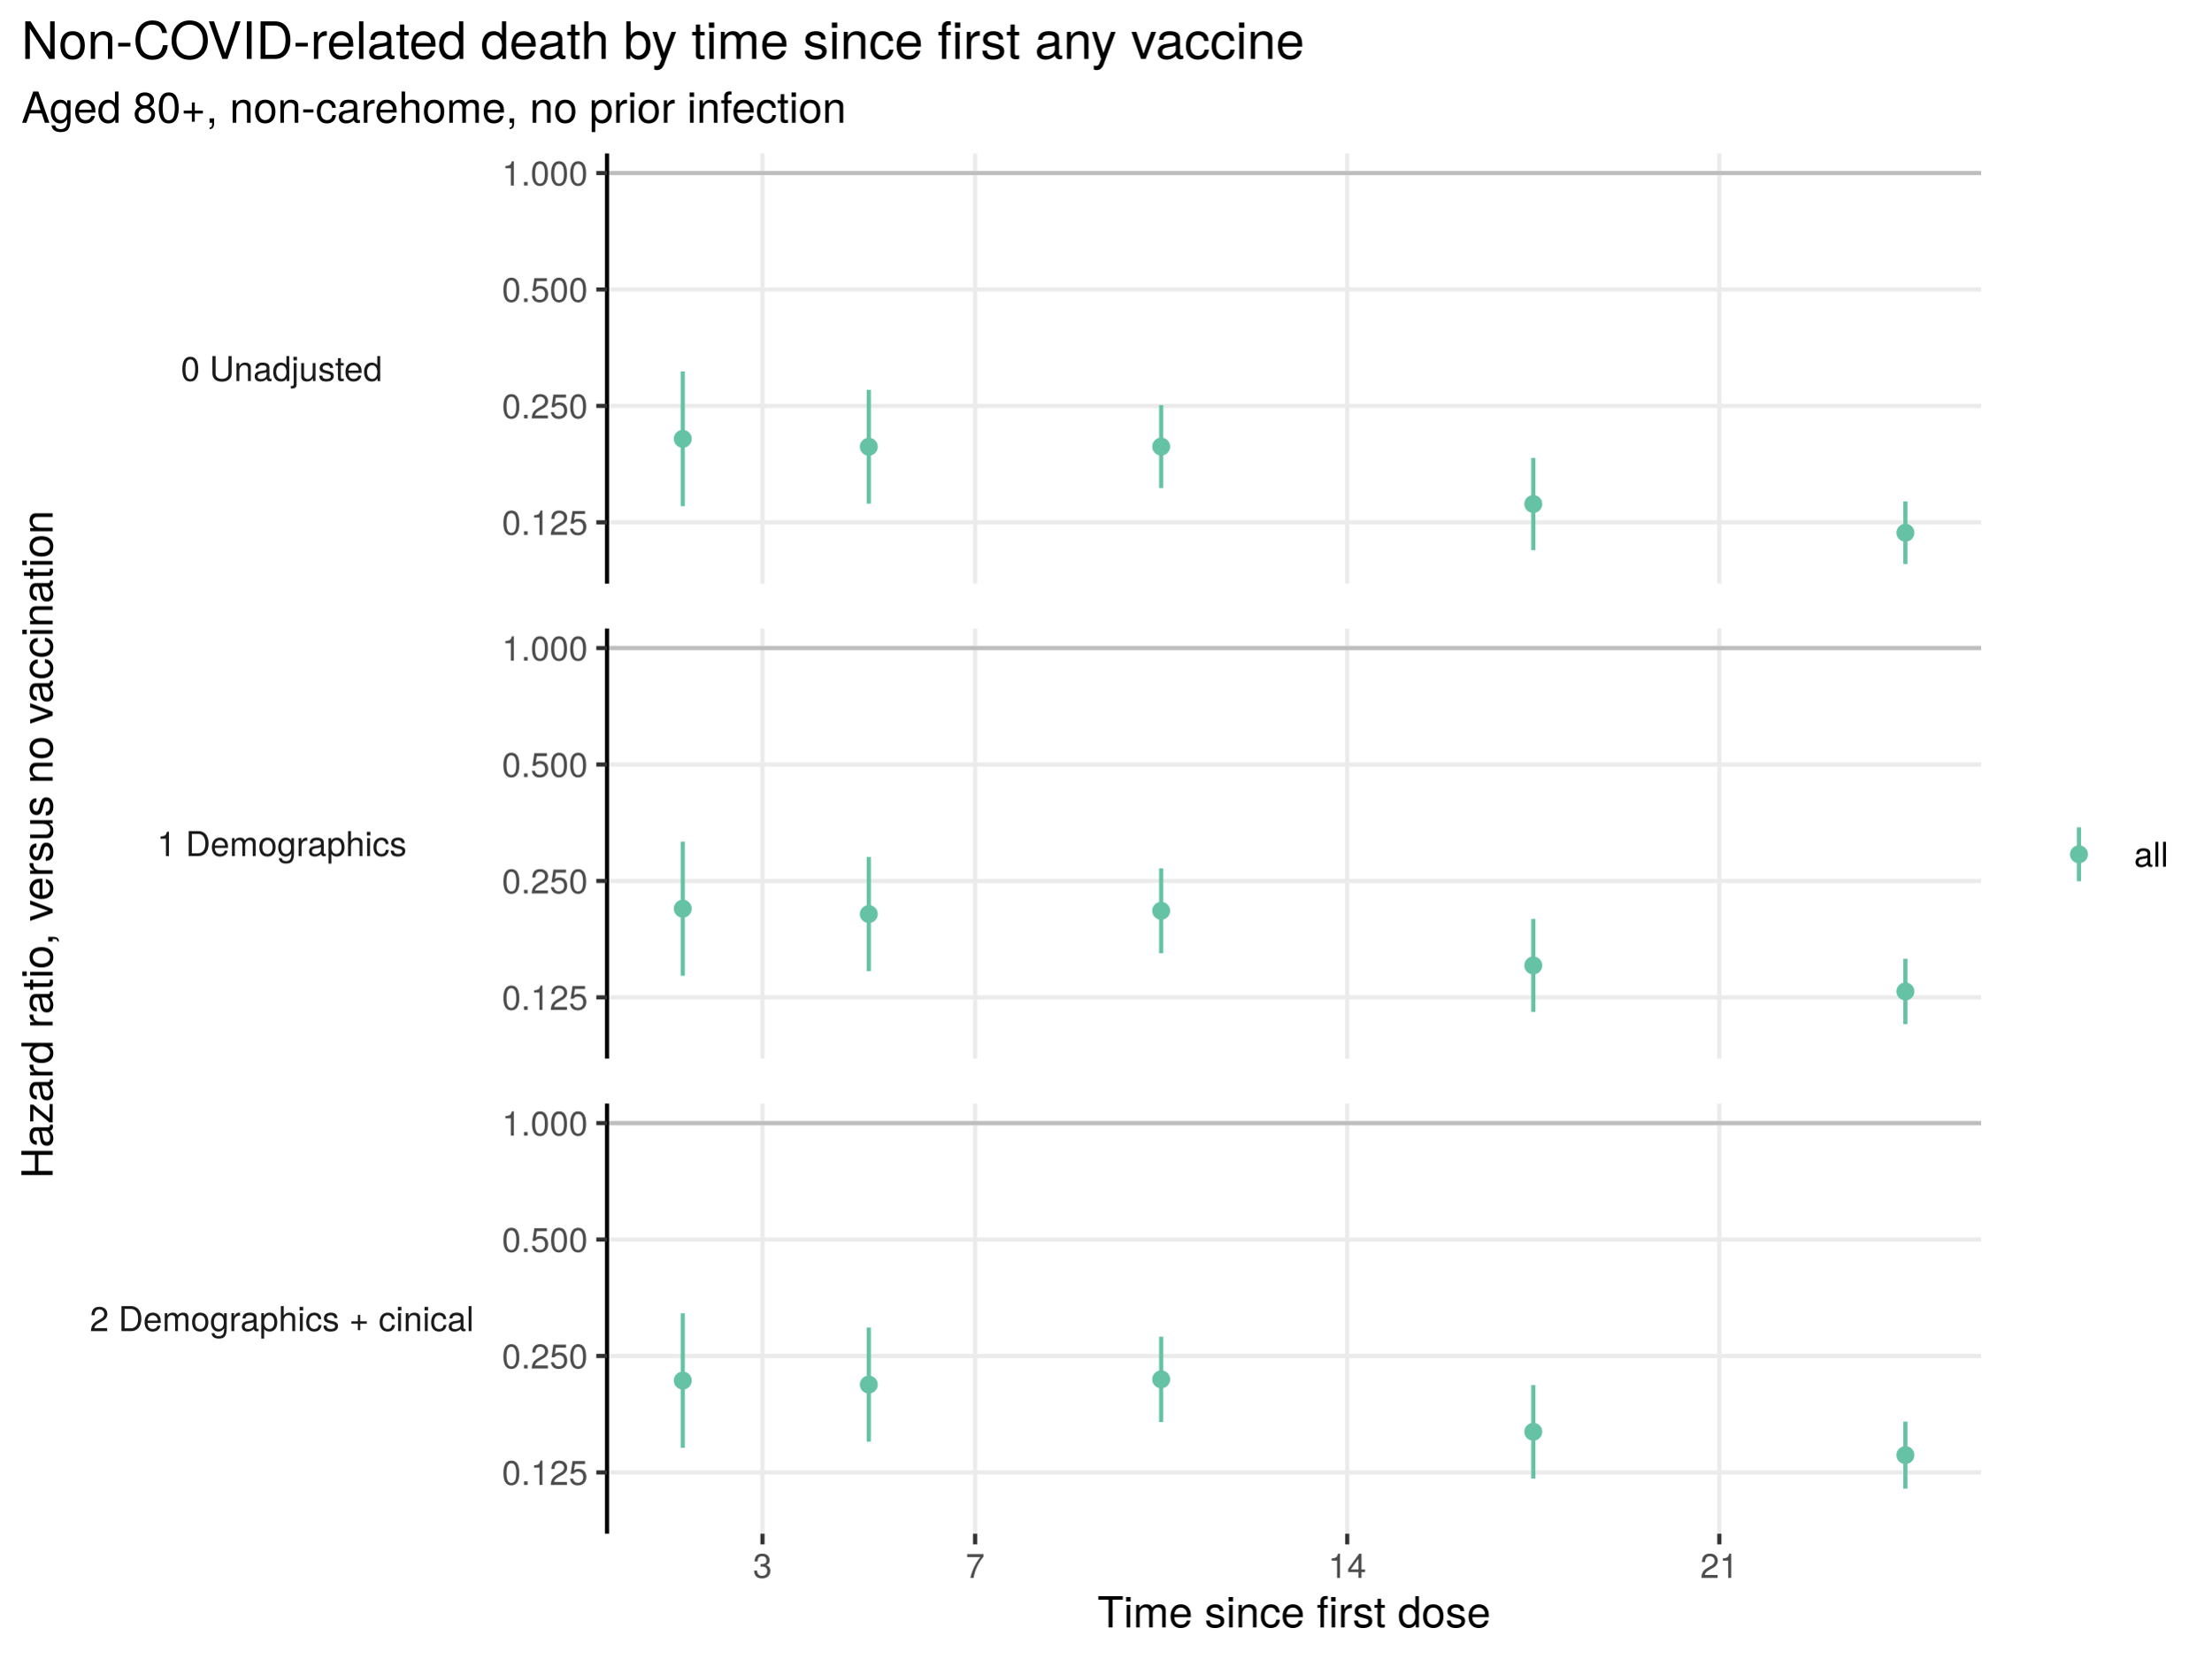
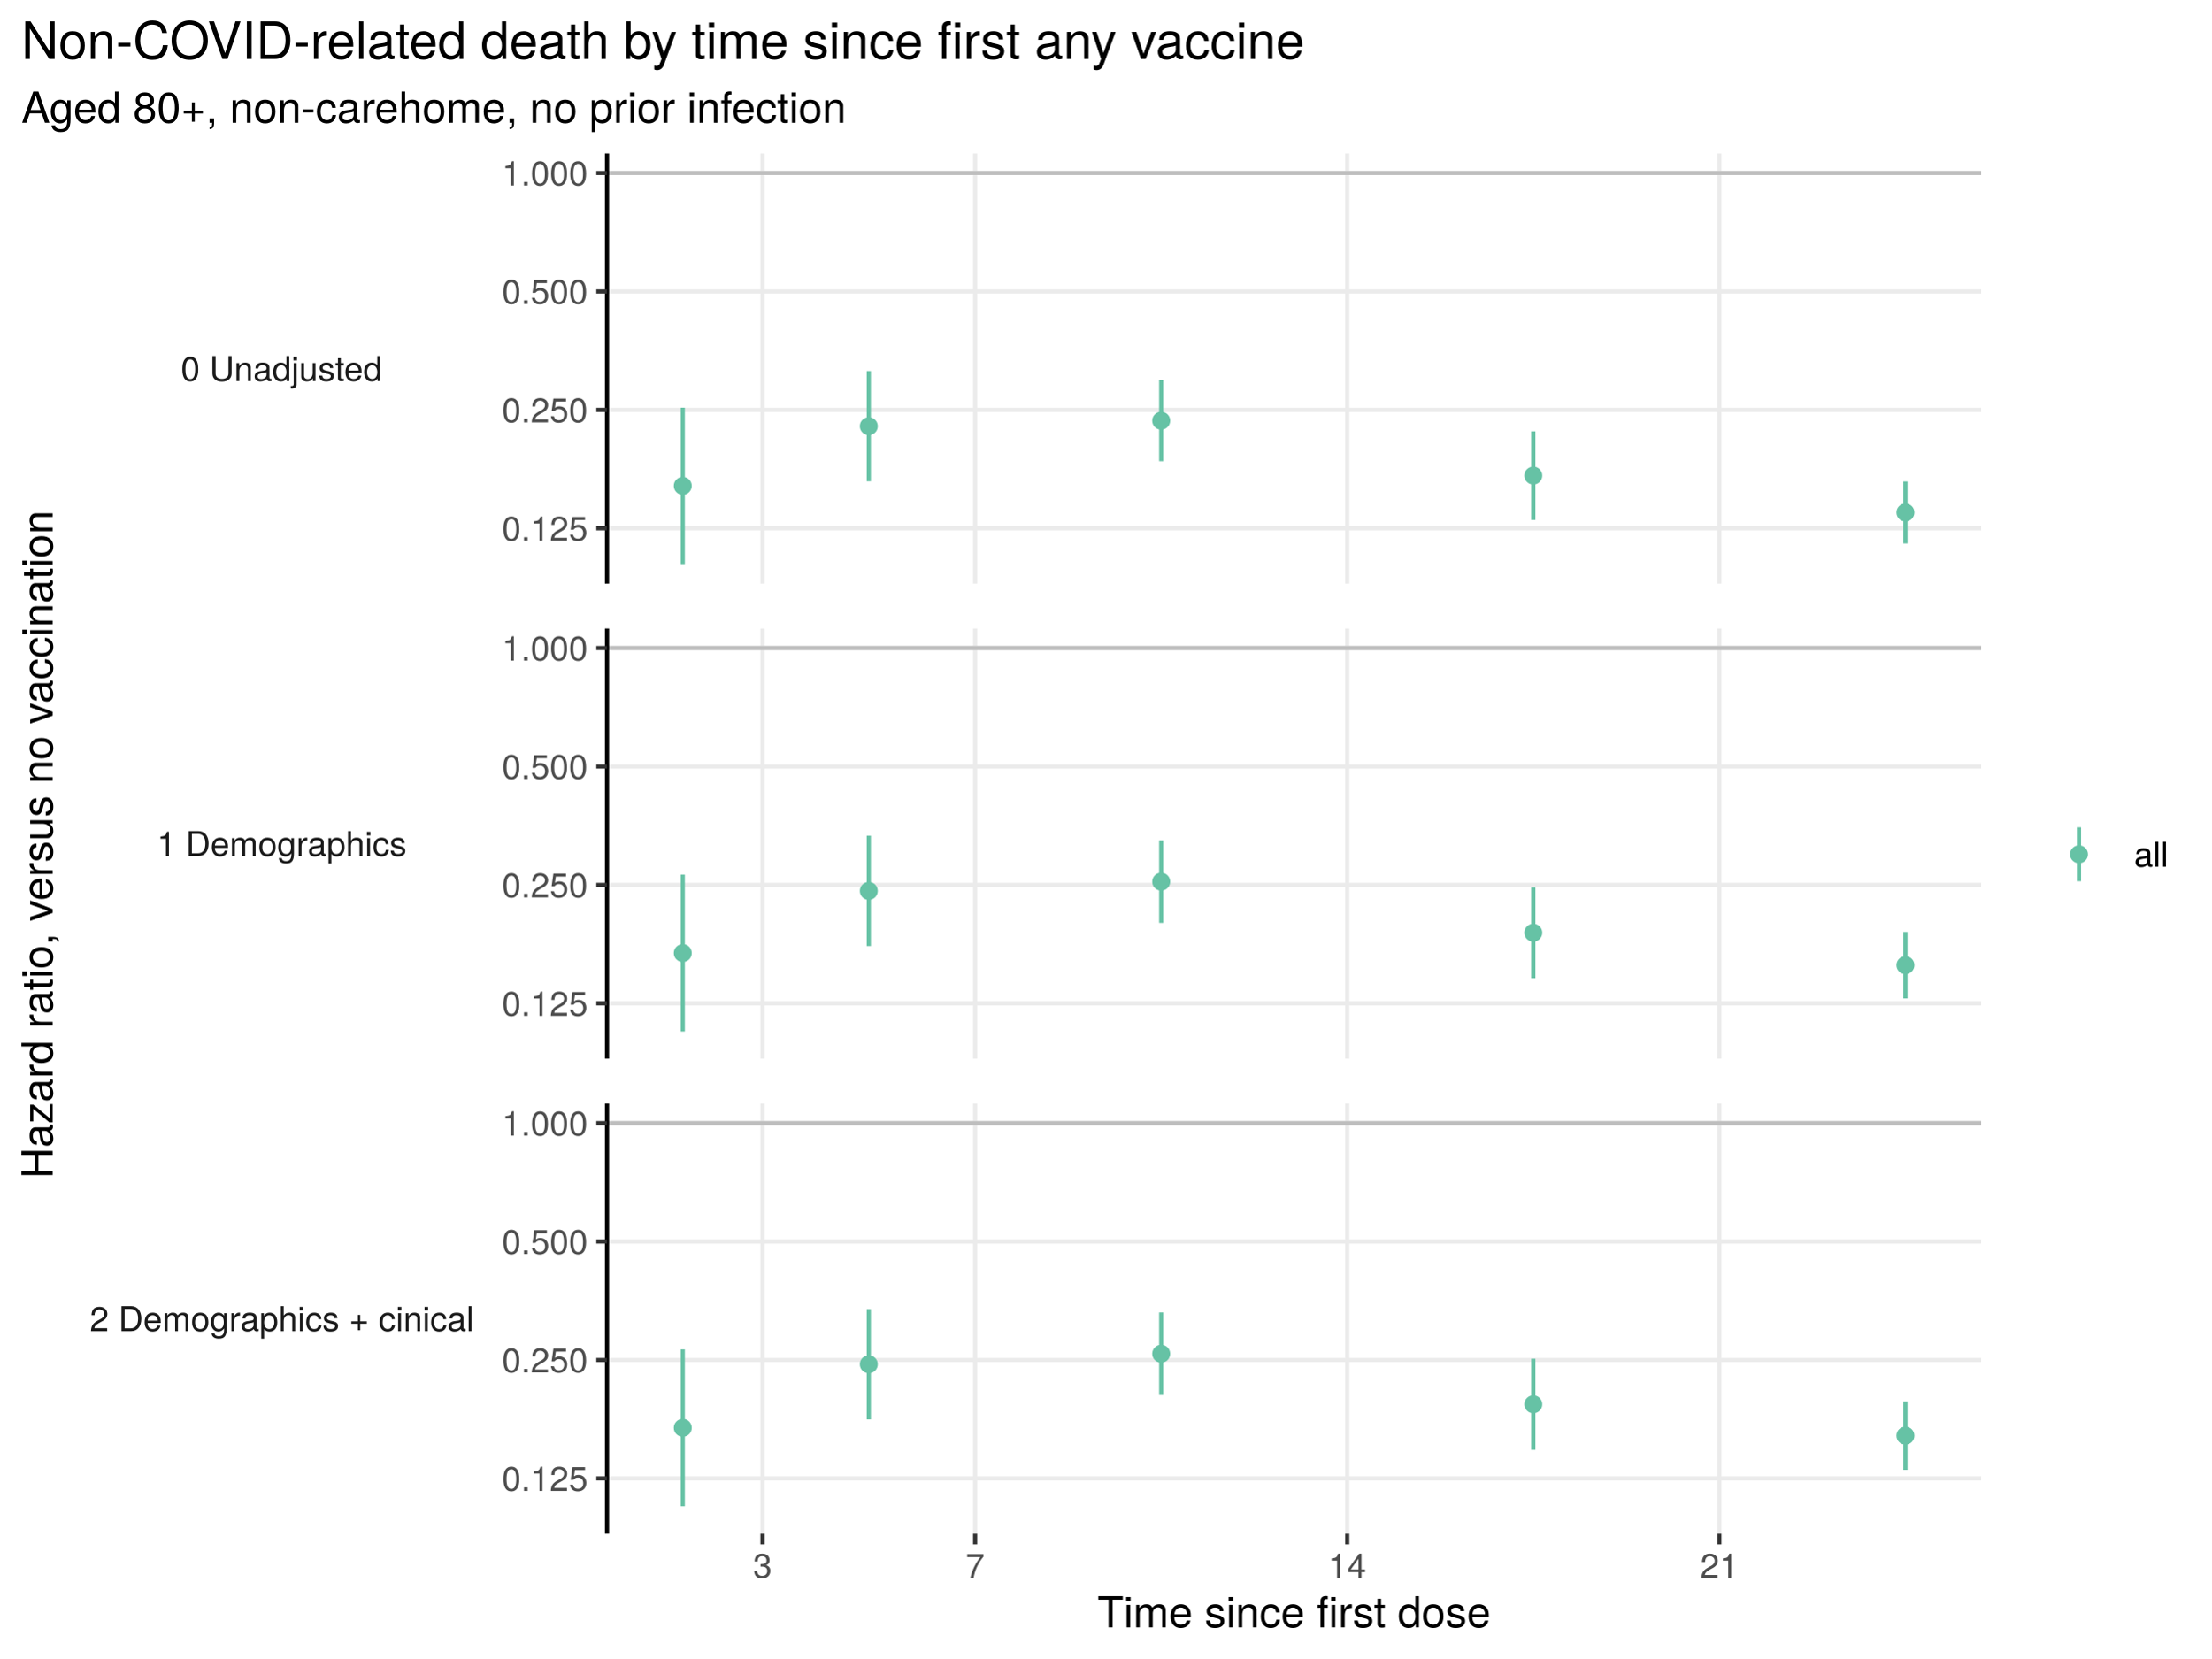
<svg xmlns="http://www.w3.org/2000/svg" viewBox="0 0 566.93 425.20">
  <defs>
    <style type="text/css">
    line, polyline, polygon, path, rect, circle {
      fill: none;
      stroke: #000000;
      stroke-linecap: round;
      stroke-linejoin: round;
      stroke-miterlimit: 10.00;
    }
  </style>
  </defs>
  <rect width="100%" height="100%" style="stroke: none; fill: #FFFFFF;" />
  <rect x="0.00" y="0.00" width="566.93" height="425.20" style="stroke-width: 1.07; stroke: #FFFFFF; fill: #FFFFFF;" />
  <defs>
    <clipPath id="cpMTU1LjYzfDUwNy45N3wxNDkuNjZ8MzkuMzY=">
      <rect x="155.63" y="39.36" width="352.34" height="110.30" />
    </clipPath>
  </defs>
  <rect x="155.63" y="39.36" width="352.34" height="110.30" style="stroke-width: 1.07; stroke: none; fill: #FFFFFF;" clip-path="url(#cpMTU1LjYzfDUwNy45N3wxNDkuNjZ8MzkuMzY=)" />
-   <polyline points="155.63,133.94 507.97,133.94 " style="stroke-width: 1.07; stroke: #EBEBEB; stroke-linecap: butt;" clip-path="url(#cpMTU1LjYzfDUwNy45N3wxNDkuNjZ8MzkuMzY=)" />
-   <polyline points="155.63,104.08 507.97,104.08 " style="stroke-width: 1.07; stroke: #EBEBEB; stroke-linecap: butt;" clip-path="url(#cpMTU1LjYzfDUwNy45N3wxNDkuNjZ8MzkuMzY=)" />
-   <polyline points="155.63,74.23 507.97,74.23 " style="stroke-width: 1.07; stroke: #EBEBEB; stroke-linecap: butt;" clip-path="url(#cpMTU1LjYzfDUwNy45N3wxNDkuNjZ8MzkuMzY=)" />
+   <polyline points="155.63,135.47 507.97,135.47 " style="stroke-width: 1.07; stroke: #EBEBEB; stroke-linecap: butt;" clip-path="url(#cpMTU1LjYzfDUwNy45N3wxNDkuNjZ8MzkuMzY=)" />
+   <polyline points="155.63,105.11 507.97,105.11 " style="stroke-width: 1.07; stroke: #EBEBEB; stroke-linecap: butt;" clip-path="url(#cpMTU1LjYzfDUwNy45N3wxNDkuNjZ8MzkuMzY=)" />
+   <polyline points="155.63,74.74 507.97,74.74 " style="stroke-width: 1.07; stroke: #EBEBEB; stroke-linecap: butt;" clip-path="url(#cpMTU1LjYzfDUwNy45N3wxNDkuNjZ8MzkuMzY=)" />
  <polyline points="155.63,44.37 507.97,44.37 " style="stroke-width: 1.07; stroke: #EBEBEB; stroke-linecap: butt;" clip-path="url(#cpMTU1LjYzfDUwNy45N3wxNDkuNjZ8MzkuMzY=)" />
  <polyline points="195.50,149.66 195.50,39.36 " style="stroke-width: 1.07; stroke: #EBEBEB; stroke-linecap: butt;" clip-path="url(#cpMTU1LjYzfDUwNy45N3wxNDkuNjZ8MzkuMzY=)" />
  <polyline points="250.02,149.66 250.02,39.36 " style="stroke-width: 1.07; stroke: #EBEBEB; stroke-linecap: butt;" clip-path="url(#cpMTU1LjYzfDUwNy45N3wxNDkuNjZ8MzkuMzY=)" />
  <polyline points="345.43,149.66 345.43,39.36 " style="stroke-width: 1.07; stroke: #EBEBEB; stroke-linecap: butt;" clip-path="url(#cpMTU1LjYzfDUwNy45N3wxNDkuNjZ8MzkuMzY=)" />
  <polyline points="440.84,149.66 440.84,39.36 " style="stroke-width: 1.07; stroke: #EBEBEB; stroke-linecap: butt;" clip-path="url(#cpMTU1LjYzfDUwNy45N3wxNDkuNjZ8MzkuMzY=)" />
-   <circle cx="175.06" cy="112.53" r="1.95" style="stroke-width: 0.71; stroke: #66C2A5; fill: #66C2A5;" clip-path="url(#cpMTU1LjYzfDUwNy45N3wxNDkuNjZ8MzkuMzY=)" />
-   <circle cx="222.76" cy="114.56" r="1.95" style="stroke-width: 0.71; stroke: #66C2A5; fill: #66C2A5;" clip-path="url(#cpMTU1LjYzfDUwNy45N3wxNDkuNjZ8MzkuMzY=)" />
-   <circle cx="297.73" cy="114.52" r="1.95" style="stroke-width: 0.71; stroke: #66C2A5; fill: #66C2A5;" clip-path="url(#cpMTU1LjYzfDUwNy45N3wxNDkuNjZ8MzkuMzY=)" />
-   <circle cx="393.14" cy="129.24" r="1.95" style="stroke-width: 0.71; stroke: #66C2A5; fill: #66C2A5;" clip-path="url(#cpMTU1LjYzfDUwNy45N3wxNDkuNjZ8MzkuMzY=)" />
-   <circle cx="488.55" cy="136.61" r="1.95" style="stroke-width: 0.71; stroke: #66C2A5; fill: #66C2A5;" clip-path="url(#cpMTU1LjYzfDUwNy45N3wxNDkuNjZ8MzkuMzY=)" />
-   <line x1="175.06" y1="129.81" x2="175.06" y2="95.25" style="stroke-width: 1.07; stroke: #66C2A5; stroke-linecap: butt;" clip-path="url(#cpMTU1LjYzfDUwNy45N3wxNDkuNjZ8MzkuMzY=)" />
-   <line x1="222.76" y1="129.15" x2="222.76" y2="99.96" style="stroke-width: 1.07; stroke: #66C2A5; stroke-linecap: butt;" clip-path="url(#cpMTU1LjYzfDUwNy45N3wxNDkuNjZ8MzkuMzY=)" />
-   <line x1="297.73" y1="125.15" x2="297.73" y2="103.88" style="stroke-width: 1.07; stroke: #66C2A5; stroke-linecap: butt;" clip-path="url(#cpMTU1LjYzfDUwNy45N3wxNDkuNjZ8MzkuMzY=)" />
-   <line x1="393.14" y1="141.05" x2="393.14" y2="117.43" style="stroke-width: 1.07; stroke: #66C2A5; stroke-linecap: butt;" clip-path="url(#cpMTU1LjYzfDUwNy45N3wxNDkuNjZ8MzkuMzY=)" />
-   <line x1="488.55" y1="144.64" x2="488.55" y2="128.58" style="stroke-width: 1.07; stroke: #66C2A5; stroke-linecap: butt;" clip-path="url(#cpMTU1LjYzfDUwNy45N3wxNDkuNjZ8MzkuMzY=)" />
+   <circle cx="175.06" cy="124.59" r="1.95" style="stroke-width: 0.71; stroke: #66C2A5; fill: #66C2A5;" clip-path="url(#cpMTU1LjYzfDUwNy45N3wxNDkuNjZ8MzkuMzY=)" />
+   <circle cx="222.76" cy="109.29" r="1.95" style="stroke-width: 0.71; stroke: #66C2A5; fill: #66C2A5;" clip-path="url(#cpMTU1LjYzfDUwNy45N3wxNDkuNjZ8MzkuMzY=)" />
+   <circle cx="297.73" cy="107.88" r="1.95" style="stroke-width: 0.71; stroke: #66C2A5; fill: #66C2A5;" clip-path="url(#cpMTU1LjYzfDUwNy45N3wxNDkuNjZ8MzkuMzY=)" />
+   <circle cx="393.14" cy="121.96" r="1.95" style="stroke-width: 0.71; stroke: #66C2A5; fill: #66C2A5;" clip-path="url(#cpMTU1LjYzfDUwNy45N3wxNDkuNjZ8MzkuMzY=)" />
+   <circle cx="488.55" cy="131.42" r="1.95" style="stroke-width: 0.71; stroke: #66C2A5; fill: #66C2A5;" clip-path="url(#cpMTU1LjYzfDUwNy45N3wxNDkuNjZ8MzkuMzY=)" />
+   <line x1="175.06" y1="144.64" x2="175.06" y2="104.54" style="stroke-width: 1.07; stroke: #66C2A5; stroke-linecap: butt;" clip-path="url(#cpMTU1LjYzfDUwNy45N3wxNDkuNjZ8MzkuMzY=)" />
+   <line x1="222.76" y1="123.43" x2="222.76" y2="95.14" style="stroke-width: 1.07; stroke: #66C2A5; stroke-linecap: butt;" clip-path="url(#cpMTU1LjYzfDUwNy45N3wxNDkuNjZ8MzkuMzY=)" />
+   <line x1="297.73" y1="118.27" x2="297.73" y2="97.49" style="stroke-width: 1.07; stroke: #66C2A5; stroke-linecap: butt;" clip-path="url(#cpMTU1LjYzfDUwNy45N3wxNDkuNjZ8MzkuMzY=)" />
+   <line x1="393.14" y1="133.33" x2="393.14" y2="110.60" style="stroke-width: 1.07; stroke: #66C2A5; stroke-linecap: butt;" clip-path="url(#cpMTU1LjYzfDUwNy45N3wxNDkuNjZ8MzkuMzY=)" />
+   <line x1="488.55" y1="139.37" x2="488.55" y2="123.47" style="stroke-width: 1.07; stroke: #66C2A5; stroke-linecap: butt;" clip-path="url(#cpMTU1LjYzfDUwNy45N3wxNDkuNjZ8MzkuMzY=)" />
  <line x1="155.63" y1="44.37" x2="507.97" y2="44.37" style="stroke-width: 1.07; stroke: #BEBEBE; stroke-linecap: butt;" clip-path="url(#cpMTU1LjYzfDUwNy45N3wxNDkuNjZ8MzkuMzY=)" />
  <defs>
    <clipPath id="cpMC4wMHw1NjYuOTN8NDI1LjIwfDAuMDA=">
      <rect x="0.00" y="0.00" width="566.93" height="425.20" />
    </clipPath>
  </defs>
  <defs>
    <clipPath id="cpMTU1LjYzfDUwNy45N3wyNzEuNDh8MTYxLjE4">
      <rect x="155.63" y="161.18" width="352.34" height="110.30" />
    </clipPath>
  </defs>
  <rect x="155.63" y="161.18" width="352.34" height="110.30" style="stroke-width: 1.07; stroke: none; fill: #FFFFFF;" clip-path="url(#cpMTU1LjYzfDUwNy45N3wyNzEuNDh8MTYxLjE4)" />
-   <polyline points="155.63,255.76 507.97,255.76 " style="stroke-width: 1.07; stroke: #EBEBEB; stroke-linecap: butt;" clip-path="url(#cpMTU1LjYzfDUwNy45N3wyNzEuNDh8MTYxLjE4)" />
-   <polyline points="155.63,225.90 507.97,225.90 " style="stroke-width: 1.07; stroke: #EBEBEB; stroke-linecap: butt;" clip-path="url(#cpMTU1LjYzfDUwNy45N3wyNzEuNDh8MTYxLjE4)" />
-   <polyline points="155.63,196.05 507.97,196.05 " style="stroke-width: 1.07; stroke: #EBEBEB; stroke-linecap: butt;" clip-path="url(#cpMTU1LjYzfDUwNy45N3wyNzEuNDh8MTYxLjE4)" />
+   <polyline points="155.63,257.29 507.97,257.29 " style="stroke-width: 1.07; stroke: #EBEBEB; stroke-linecap: butt;" clip-path="url(#cpMTU1LjYzfDUwNy45N3wyNzEuNDh8MTYxLjE4)" />
+   <polyline points="155.63,226.93 507.97,226.93 " style="stroke-width: 1.07; stroke: #EBEBEB; stroke-linecap: butt;" clip-path="url(#cpMTU1LjYzfDUwNy45N3wyNzEuNDh8MTYxLjE4)" />
+   <polyline points="155.63,196.56 507.97,196.56 " style="stroke-width: 1.07; stroke: #EBEBEB; stroke-linecap: butt;" clip-path="url(#cpMTU1LjYzfDUwNy45N3wyNzEuNDh8MTYxLjE4)" />
  <polyline points="155.63,166.19 507.97,166.19 " style="stroke-width: 1.07; stroke: #EBEBEB; stroke-linecap: butt;" clip-path="url(#cpMTU1LjYzfDUwNy45N3wyNzEuNDh8MTYxLjE4)" />
  <polyline points="195.50,271.48 195.50,161.18 " style="stroke-width: 1.07; stroke: #EBEBEB; stroke-linecap: butt;" clip-path="url(#cpMTU1LjYzfDUwNy45N3wyNzEuNDh8MTYxLjE4)" />
  <polyline points="250.02,271.48 250.02,161.18 " style="stroke-width: 1.07; stroke: #EBEBEB; stroke-linecap: butt;" clip-path="url(#cpMTU1LjYzfDUwNy45N3wyNzEuNDh8MTYxLjE4)" />
  <polyline points="345.43,271.48 345.43,161.18 " style="stroke-width: 1.07; stroke: #EBEBEB; stroke-linecap: butt;" clip-path="url(#cpMTU1LjYzfDUwNy45N3wyNzEuNDh8MTYxLjE4)" />
  <polyline points="440.84,271.48 440.84,161.18 " style="stroke-width: 1.07; stroke: #EBEBEB; stroke-linecap: butt;" clip-path="url(#cpMTU1LjYzfDUwNy45N3wyNzEuNDh8MTYxLjE4)" />
-   <circle cx="175.06" cy="233.02" r="1.95" style="stroke-width: 0.71; stroke: #66C2A5; fill: #66C2A5;" clip-path="url(#cpMTU1LjYzfDUwNy45N3wyNzEuNDh8MTYxLjE4)" />
-   <circle cx="222.76" cy="234.40" r="1.95" style="stroke-width: 0.71; stroke: #66C2A5; fill: #66C2A5;" clip-path="url(#cpMTU1LjYzfDUwNy45N3wyNzEuNDh8MTYxLjE4)" />
-   <circle cx="297.73" cy="233.57" r="1.95" style="stroke-width: 0.71; stroke: #66C2A5; fill: #66C2A5;" clip-path="url(#cpMTU1LjYzfDUwNy45N3wyNzEuNDh8MTYxLjE4)" />
-   <circle cx="393.14" cy="247.58" r="1.95" style="stroke-width: 0.71; stroke: #66C2A5; fill: #66C2A5;" clip-path="url(#cpMTU1LjYzfDUwNy45N3wyNzEuNDh8MTYxLjE4)" />
-   <circle cx="488.55" cy="254.24" r="1.95" style="stroke-width: 0.71; stroke: #66C2A5; fill: #66C2A5;" clip-path="url(#cpMTU1LjYzfDUwNy45N3wyNzEuNDh8MTYxLjE4)" />
-   <line x1="175.06" y1="250.24" x2="175.06" y2="215.81" style="stroke-width: 1.07; stroke: #66C2A5; stroke-linecap: butt;" clip-path="url(#cpMTU1LjYzfDUwNy45N3wyNzEuNDh8MTYxLjE4)" />
-   <line x1="222.76" y1="249.04" x2="222.76" y2="219.76" style="stroke-width: 1.07; stroke: #66C2A5; stroke-linecap: butt;" clip-path="url(#cpMTU1LjYzfDUwNy45N3wyNzEuNDh8MTYxLjE4)" />
-   <line x1="297.73" y1="244.44" x2="297.73" y2="222.69" style="stroke-width: 1.07; stroke: #66C2A5; stroke-linecap: butt;" clip-path="url(#cpMTU1LjYzfDUwNy45N3wyNzEuNDh8MTYxLjE4)" />
-   <line x1="393.14" y1="259.50" x2="393.14" y2="235.65" style="stroke-width: 1.07; stroke: #66C2A5; stroke-linecap: butt;" clip-path="url(#cpMTU1LjYzfDUwNy45N3wyNzEuNDh8MTYxLjE4)" />
-   <line x1="488.55" y1="262.63" x2="488.55" y2="245.86" style="stroke-width: 1.07; stroke: #66C2A5; stroke-linecap: butt;" clip-path="url(#cpMTU1LjYzfDUwNy45N3wyNzEuNDh8MTYxLjE4)" />
+   <circle cx="175.06" cy="244.40" r="1.95" style="stroke-width: 0.71; stroke: #66C2A5; fill: #66C2A5;" clip-path="url(#cpMTU1LjYzfDUwNy45N3wyNzEuNDh8MTYxLjE4)" />
+   <circle cx="222.76" cy="228.46" r="1.95" style="stroke-width: 0.71; stroke: #66C2A5; fill: #66C2A5;" clip-path="url(#cpMTU1LjYzfDUwNy45N3wyNzEuNDh8MTYxLjE4)" />
+   <circle cx="297.73" cy="226.09" r="1.95" style="stroke-width: 0.71; stroke: #66C2A5; fill: #66C2A5;" clip-path="url(#cpMTU1LjYzfDUwNy45N3wyNzEuNDh8MTYxLjE4)" />
+   <circle cx="393.14" cy="239.18" r="1.95" style="stroke-width: 0.71; stroke: #66C2A5; fill: #66C2A5;" clip-path="url(#cpMTU1LjYzfDUwNy45N3wyNzEuNDh8MTYxLjE4)" />
+   <circle cx="488.55" cy="247.50" r="1.95" style="stroke-width: 0.71; stroke: #66C2A5; fill: #66C2A5;" clip-path="url(#cpMTU1LjYzfDUwNy45N3wyNzEuNDh8MTYxLjE4)" />
+   <line x1="175.06" y1="264.51" x2="175.06" y2="224.29" style="stroke-width: 1.07; stroke: #66C2A5; stroke-linecap: butt;" clip-path="url(#cpMTU1LjYzfDUwNy45N3wyNzEuNDh8MTYxLjE4)" />
+   <line x1="222.76" y1="242.60" x2="222.76" y2="214.31" style="stroke-width: 1.07; stroke: #66C2A5; stroke-linecap: butt;" clip-path="url(#cpMTU1LjYzfDUwNy45N3wyNzEuNDh8MTYxLjE4)" />
+   <line x1="297.73" y1="236.66" x2="297.73" y2="215.53" style="stroke-width: 1.07; stroke: #66C2A5; stroke-linecap: butt;" clip-path="url(#cpMTU1LjYzfDUwNy45N3wyNzEuNDh8MTYxLjE4)" />
+   <line x1="393.14" y1="250.84" x2="393.14" y2="227.53" style="stroke-width: 1.07; stroke: #66C2A5; stroke-linecap: butt;" clip-path="url(#cpMTU1LjYzfDUwNy45N3wyNzEuNDh8MTYxLjE4)" />
+   <line x1="488.55" y1="256.02" x2="488.55" y2="238.98" style="stroke-width: 1.07; stroke: #66C2A5; stroke-linecap: butt;" clip-path="url(#cpMTU1LjYzfDUwNy45N3wyNzEuNDh8MTYxLjE4)" />
  <line x1="155.63" y1="166.19" x2="507.97" y2="166.19" style="stroke-width: 1.07; stroke: #BEBEBE; stroke-linecap: butt;" clip-path="url(#cpMTU1LjYzfDUwNy45N3wyNzEuNDh8MTYxLjE4)" />
  <defs>
    <clipPath id="cpMC4wMHw1NjYuOTN8NDI1LjIwfDAuMDA=">
      <rect x="0.00" y="0.00" width="566.93" height="425.20" />
    </clipPath>
  </defs>
  <defs>
    <clipPath id="cpMTU1LjYzfDUwNy45N3wzOTMuMzB8MjgzLjAw">
      <rect x="155.63" y="283.00" width="352.34" height="110.30" />
    </clipPath>
  </defs>
  <rect x="155.63" y="283.00" width="352.34" height="110.30" style="stroke-width: 1.07; stroke: none; fill: #FFFFFF;" clip-path="url(#cpMTU1LjYzfDUwNy45N3wzOTMuMzB8MjgzLjAw)" />
-   <polyline points="155.63,377.58 507.97,377.58 " style="stroke-width: 1.07; stroke: #EBEBEB; stroke-linecap: butt;" clip-path="url(#cpMTU1LjYzfDUwNy45N3wzOTMuMzB8MjgzLjAw)" />
-   <polyline points="155.63,347.72 507.97,347.72 " style="stroke-width: 1.07; stroke: #EBEBEB; stroke-linecap: butt;" clip-path="url(#cpMTU1LjYzfDUwNy45N3wzOTMuMzB8MjgzLjAw)" />
-   <polyline points="155.63,317.87 507.97,317.87 " style="stroke-width: 1.07; stroke: #EBEBEB; stroke-linecap: butt;" clip-path="url(#cpMTU1LjYzfDUwNy45N3wzOTMuMzB8MjgzLjAw)" />
+   <polyline points="155.63,379.11 507.97,379.11 " style="stroke-width: 1.07; stroke: #EBEBEB; stroke-linecap: butt;" clip-path="url(#cpMTU1LjYzfDUwNy45N3wzOTMuMzB8MjgzLjAw)" />
+   <polyline points="155.63,348.75 507.97,348.75 " style="stroke-width: 1.07; stroke: #EBEBEB; stroke-linecap: butt;" clip-path="url(#cpMTU1LjYzfDUwNy45N3wzOTMuMzB8MjgzLjAw)" />
+   <polyline points="155.63,318.38 507.97,318.38 " style="stroke-width: 1.07; stroke: #EBEBEB; stroke-linecap: butt;" clip-path="url(#cpMTU1LjYzfDUwNy45N3wzOTMuMzB8MjgzLjAw)" />
  <polyline points="155.63,288.01 507.97,288.01 " style="stroke-width: 1.07; stroke: #EBEBEB; stroke-linecap: butt;" clip-path="url(#cpMTU1LjYzfDUwNy45N3wzOTMuMzB8MjgzLjAw)" />
  <polyline points="195.50,393.30 195.50,283.00 " style="stroke-width: 1.07; stroke: #EBEBEB; stroke-linecap: butt;" clip-path="url(#cpMTU1LjYzfDUwNy45N3wzOTMuMzB8MjgzLjAw)" />
  <polyline points="250.02,393.30 250.02,283.00 " style="stroke-width: 1.07; stroke: #EBEBEB; stroke-linecap: butt;" clip-path="url(#cpMTU1LjYzfDUwNy45N3wzOTMuMzB8MjgzLjAw)" />
  <polyline points="345.43,393.30 345.43,283.00 " style="stroke-width: 1.07; stroke: #EBEBEB; stroke-linecap: butt;" clip-path="url(#cpMTU1LjYzfDUwNy45N3wzOTMuMzB8MjgzLjAw)" />
  <polyline points="440.84,393.30 440.84,283.00 " style="stroke-width: 1.07; stroke: #EBEBEB; stroke-linecap: butt;" clip-path="url(#cpMTU1LjYzfDUwNy45N3wzOTMuMzB8MjgzLjAw)" />
-   <circle cx="175.06" cy="354.03" r="1.95" style="stroke-width: 0.71; stroke: #66C2A5; fill: #66C2A5;" clip-path="url(#cpMTU1LjYzfDUwNy45N3wzOTMuMzB8MjgzLjAw)" />
-   <circle cx="222.76" cy="355.06" r="1.95" style="stroke-width: 0.71; stroke: #66C2A5; fill: #66C2A5;" clip-path="url(#cpMTU1LjYzfDUwNy45N3wzOTMuMzB8MjgzLjAw)" />
-   <circle cx="297.73" cy="353.72" r="1.95" style="stroke-width: 0.71; stroke: #66C2A5; fill: #66C2A5;" clip-path="url(#cpMTU1LjYzfDUwNy45N3wzOTMuMzB8MjgzLjAw)" />
-   <circle cx="393.14" cy="367.16" r="1.95" style="stroke-width: 0.71; stroke: #66C2A5; fill: #66C2A5;" clip-path="url(#cpMTU1LjYzfDUwNy45N3wzOTMuMzB8MjgzLjAw)" />
-   <circle cx="488.55" cy="373.14" r="1.95" style="stroke-width: 0.71; stroke: #66C2A5; fill: #66C2A5;" clip-path="url(#cpMTU1LjYzfDUwNy45N3wzOTMuMzB8MjgzLjAw)" />
-   <line x1="175.06" y1="371.27" x2="175.06" y2="336.79" style="stroke-width: 1.07; stroke: #66C2A5; stroke-linecap: butt;" clip-path="url(#cpMTU1LjYzfDUwNy45N3wzOTMuMzB8MjgzLjAw)" />
-   <line x1="222.76" y1="369.70" x2="222.76" y2="340.43" style="stroke-width: 1.07; stroke: #66C2A5; stroke-linecap: butt;" clip-path="url(#cpMTU1LjYzfDUwNy45N3wzOTMuMzB8MjgzLjAw)" />
-   <line x1="297.73" y1="364.66" x2="297.73" y2="342.78" style="stroke-width: 1.07; stroke: #66C2A5; stroke-linecap: butt;" clip-path="url(#cpMTU1LjYzfDUwNy45N3wzOTMuMzB8MjgzLjAw)" />
-   <line x1="393.14" y1="379.15" x2="393.14" y2="355.18" style="stroke-width: 1.07; stroke: #66C2A5; stroke-linecap: butt;" clip-path="url(#cpMTU1LjYzfDUwNy45N3wzOTMuMzB8MjgzLjAw)" />
-   <line x1="488.55" y1="381.75" x2="488.55" y2="364.54" style="stroke-width: 1.07; stroke: #66C2A5; stroke-linecap: butt;" clip-path="url(#cpMTU1LjYzfDUwNy45N3wzOTMuMzB8MjgzLjAw)" />
+   <circle cx="175.06" cy="366.14" r="1.95" style="stroke-width: 0.71; stroke: #66C2A5; fill: #66C2A5;" clip-path="url(#cpMTU1LjYzfDUwNy45N3wzOTMuMzB8MjgzLjAw)" />
+   <circle cx="222.76" cy="349.85" r="1.95" style="stroke-width: 0.71; stroke: #66C2A5; fill: #66C2A5;" clip-path="url(#cpMTU1LjYzfDUwNy45N3wzOTMuMzB8MjgzLjAw)" />
+   <circle cx="297.73" cy="347.14" r="1.95" style="stroke-width: 0.71; stroke: #66C2A5; fill: #66C2A5;" clip-path="url(#cpMTU1LjYzfDUwNy45N3wzOTMuMzB8MjgzLjAw)" />
+   <circle cx="393.14" cy="360.11" r="1.95" style="stroke-width: 0.71; stroke: #66C2A5; fill: #66C2A5;" clip-path="url(#cpMTU1LjYzfDUwNy45N3wzOTMuMzB8MjgzLjAw)" />
+   <circle cx="488.55" cy="368.15" r="1.95" style="stroke-width: 0.71; stroke: #66C2A5; fill: #66C2A5;" clip-path="url(#cpMTU1LjYzfDUwNy45N3wzOTMuMzB8MjgzLjAw)" />
+   <line x1="175.06" y1="386.26" x2="175.06" y2="346.02" style="stroke-width: 1.07; stroke: #66C2A5; stroke-linecap: butt;" clip-path="url(#cpMTU1LjYzfDUwNy45N3wzOTMuMzB8MjgzLjAw)" />
+   <line x1="222.76" y1="363.99" x2="222.76" y2="335.71" style="stroke-width: 1.07; stroke: #66C2A5; stroke-linecap: butt;" clip-path="url(#cpMTU1LjYzfDUwNy45N3wzOTMuMzB8MjgzLjAw)" />
+   <line x1="297.73" y1="357.72" x2="297.73" y2="336.56" style="stroke-width: 1.07; stroke: #66C2A5; stroke-linecap: butt;" clip-path="url(#cpMTU1LjYzfDUwNy45N3wzOTMuMzB8MjgzLjAw)" />
+   <line x1="393.14" y1="371.78" x2="393.14" y2="348.43" style="stroke-width: 1.07; stroke: #66C2A5; stroke-linecap: butt;" clip-path="url(#cpMTU1LjYzfDUwNy45N3wzOTMuMzB8MjgzLjAw)" />
+   <line x1="488.55" y1="376.91" x2="488.55" y2="359.38" style="stroke-width: 1.07; stroke: #66C2A5; stroke-linecap: butt;" clip-path="url(#cpMTU1LjYzfDUwNy45N3wzOTMuMzB8MjgzLjAw)" />
  <line x1="155.63" y1="288.01" x2="507.97" y2="288.01" style="stroke-width: 1.07; stroke: #BEBEBE; stroke-linecap: butt;" clip-path="url(#cpMTU1LjYzfDUwNy45N3wzOTMuMzB8MjgzLjAw)" />
  <defs>
    <clipPath id="cpMC4wMHw1NjYuOTN8NDI1LjIwfDAuMDA=">
      <rect x="0.00" y="0.00" width="566.93" height="425.20" />
    </clipPath>
  </defs>
  <defs>
    <clipPath id="cpMTguNjR8MTI1Ljk1fDE0OS42NnwzOS4zNg==">
      <rect x="18.64" y="39.36" width="107.31" height="110.30" />
    </clipPath>
  </defs>
  <g clip-path="url(#cpMTguNjR8MTI1Ljk1fDE0OS42NnwzOS4zNg==)">
    <text x="46.37" y="97.71" style="font-size: 8.80px; fill: #1A1A1A; font-family: TeX Gyre Heros;" textLength="51.85px" lengthAdjust="spacingAndGlyphs">0 Unadjusted</text>
  </g>
  <defs>
    <clipPath id="cpMC4wMHw1NjYuOTN8NDI1LjIwfDAuMDA=">
      <rect x="0.00" y="0.00" width="566.93" height="425.20" />
    </clipPath>
  </defs>
  <defs>
    <clipPath id="cpMTguNjR8MTI1Ljk1fDI3MS40OHwxNjEuMTg=">
      <rect x="18.64" y="161.18" width="107.31" height="110.30" />
    </clipPath>
  </defs>
  <g clip-path="url(#cpMTguNjR8MTI1Ljk1fDI3MS40OHwxNjEuMTg=)">
    <text x="40.26" y="219.53" style="font-size: 8.80px; fill: #1A1A1A; font-family: TeX Gyre Heros;" textLength="64.06px" lengthAdjust="spacingAndGlyphs">1 Demographics</text>
  </g>
  <defs>
    <clipPath id="cpMC4wMHw1NjYuOTN8NDI1LjIwfDAuMDA=">
      <rect x="0.00" y="0.00" width="566.93" height="425.20" />
    </clipPath>
  </defs>
  <defs>
    <clipPath id="cpMTguNjR8MTI1Ljk1fDM5My4zMHwyODMuMDA=">
      <rect x="18.64" y="283.00" width="107.31" height="110.30" />
    </clipPath>
  </defs>
  <g clip-path="url(#cpMTguNjR8MTI1Ljk1fDM5My4zMHwyODMuMDA=)">
    <text x="23.02" y="341.35" style="font-size: 8.80px; fill: #1A1A1A; font-family: TeX Gyre Heros;" textLength="98.54px" lengthAdjust="spacingAndGlyphs">2 Demographics + cinical</text>
  </g>
  <defs>
    <clipPath id="cpMC4wMHw1NjYuOTN8NDI1LjIwfDAuMDA=">
      <rect x="0.00" y="0.00" width="566.93" height="425.20" />
    </clipPath>
  </defs>
  <polyline points="195.50,396.04 195.50,393.30 " style="stroke-width: 1.07; stroke: #333333; stroke-linecap: butt;" clip-path="url(#cpMC4wMHw1NjYuOTN8NDI1LjIwfDAuMDA=)" />
  <polyline points="250.02,396.04 250.02,393.30 " style="stroke-width: 1.07; stroke: #333333; stroke-linecap: butt;" clip-path="url(#cpMC4wMHw1NjYuOTN8NDI1LjIwfDAuMDA=)" />
  <polyline points="345.43,396.04 345.43,393.30 " style="stroke-width: 1.07; stroke: #333333; stroke-linecap: butt;" clip-path="url(#cpMC4wMHw1NjYuOTN8NDI1LjIwfDAuMDA=)" />
  <polyline points="440.84,396.04 440.84,393.30 " style="stroke-width: 1.07; stroke: #333333; stroke-linecap: butt;" clip-path="url(#cpMC4wMHw1NjYuOTN8NDI1LjIwfDAuMDA=)" />
  <g clip-path="url(#cpMC4wMHw1NjYuOTN8NDI1LjIwfDAuMDA=)">
    <text x="193.06" y="404.64" style="font-size: 8.80px; fill: #4D4D4D; font-family: TeX Gyre Heros;" textLength="4.89px" lengthAdjust="spacingAndGlyphs">3</text>
  </g>
  <g clip-path="url(#cpMC4wMHw1NjYuOTN8NDI1LjIwfDAuMDA=)">
    <text x="247.58" y="404.64" style="font-size: 8.80px; fill: #4D4D4D; font-family: TeX Gyre Heros;" textLength="4.89px" lengthAdjust="spacingAndGlyphs">7</text>
  </g>
  <g clip-path="url(#cpMC4wMHw1NjYuOTN8NDI1LjIwfDAuMDA=)">
    <text x="340.54" y="404.64" style="font-size: 8.80px; fill: #4D4D4D; font-family: TeX Gyre Heros;" textLength="9.79px" lengthAdjust="spacingAndGlyphs">14</text>
  </g>
  <g clip-path="url(#cpMC4wMHw1NjYuOTN8NDI1LjIwfDAuMDA=)">
    <text x="435.95" y="404.64" style="font-size: 8.80px; fill: #4D4D4D; font-family: TeX Gyre Heros;" textLength="9.79px" lengthAdjust="spacingAndGlyphs">21</text>
  </g>
  <polyline points="155.63,149.66 155.63,39.36 " style="stroke-width: 1.07; stroke-linecap: butt;" clip-path="url(#cpMC4wMHw1NjYuOTN8NDI1LjIwfDAuMDA=)" />
  <g clip-path="url(#cpMC4wMHw1NjYuOTN8NDI1LjIwfDAuMDA=)">
-     <text x="128.69" y="137.15" style="font-size: 8.80px; fill: #4D4D4D; font-family: TeX Gyre Heros;" textLength="22.02px" lengthAdjust="spacingAndGlyphs">0.125</text>
-   </g>
-   <g clip-path="url(#cpMC4wMHw1NjYuOTN8NDI1LjIwfDAuMDA=)">
-     <text x="128.69" y="107.29" style="font-size: 8.80px; fill: #4D4D4D; font-family: TeX Gyre Heros;" textLength="22.02px" lengthAdjust="spacingAndGlyphs">0.250</text>
-   </g>
-   <g clip-path="url(#cpMC4wMHw1NjYuOTN8NDI1LjIwfDAuMDA=)">
-     <text x="128.69" y="77.43" style="font-size: 8.80px; fill: #4D4D4D; font-family: TeX Gyre Heros;" textLength="22.02px" lengthAdjust="spacingAndGlyphs">0.500</text>
+     <text x="128.69" y="138.68" style="font-size: 8.80px; fill: #4D4D4D; font-family: TeX Gyre Heros;" textLength="22.02px" lengthAdjust="spacingAndGlyphs">0.125</text>
+   </g>
+   <g clip-path="url(#cpMC4wMHw1NjYuOTN8NDI1LjIwfDAuMDA=)">
+     <text x="128.69" y="108.31" style="font-size: 8.80px; fill: #4D4D4D; font-family: TeX Gyre Heros;" textLength="22.02px" lengthAdjust="spacingAndGlyphs">0.250</text>
+   </g>
+   <g clip-path="url(#cpMC4wMHw1NjYuOTN8NDI1LjIwfDAuMDA=)">
+     <text x="128.69" y="77.94" style="font-size: 8.80px; fill: #4D4D4D; font-family: TeX Gyre Heros;" textLength="22.02px" lengthAdjust="spacingAndGlyphs">0.500</text>
  </g>
  <g clip-path="url(#cpMC4wMHw1NjYuOTN8NDI1LjIwfDAuMDA=)">
    <text x="128.69" y="47.58" style="font-size: 8.80px; fill: #4D4D4D; font-family: TeX Gyre Heros;" textLength="22.02px" lengthAdjust="spacingAndGlyphs">1.000</text>
  </g>
-   <polyline points="152.89,133.94 155.63,133.94 " style="stroke-width: 1.07; stroke: #333333; stroke-linecap: butt;" clip-path="url(#cpMC4wMHw1NjYuOTN8NDI1LjIwfDAuMDA=)" />
-   <polyline points="152.89,104.08 155.63,104.08 " style="stroke-width: 1.07; stroke: #333333; stroke-linecap: butt;" clip-path="url(#cpMC4wMHw1NjYuOTN8NDI1LjIwfDAuMDA=)" />
-   <polyline points="152.89,74.23 155.63,74.23 " style="stroke-width: 1.07; stroke: #333333; stroke-linecap: butt;" clip-path="url(#cpMC4wMHw1NjYuOTN8NDI1LjIwfDAuMDA=)" />
+   <polyline points="152.89,135.47 155.63,135.47 " style="stroke-width: 1.07; stroke: #333333; stroke-linecap: butt;" clip-path="url(#cpMC4wMHw1NjYuOTN8NDI1LjIwfDAuMDA=)" />
+   <polyline points="152.89,105.11 155.63,105.11 " style="stroke-width: 1.07; stroke: #333333; stroke-linecap: butt;" clip-path="url(#cpMC4wMHw1NjYuOTN8NDI1LjIwfDAuMDA=)" />
+   <polyline points="152.89,74.74 155.63,74.74 " style="stroke-width: 1.07; stroke: #333333; stroke-linecap: butt;" clip-path="url(#cpMC4wMHw1NjYuOTN8NDI1LjIwfDAuMDA=)" />
  <polyline points="152.89,44.37 155.63,44.37 " style="stroke-width: 1.07; stroke: #333333; stroke-linecap: butt;" clip-path="url(#cpMC4wMHw1NjYuOTN8NDI1LjIwfDAuMDA=)" />
  <polyline points="155.63,271.48 155.63,161.18 " style="stroke-width: 1.07; stroke-linecap: butt;" clip-path="url(#cpMC4wMHw1NjYuOTN8NDI1LjIwfDAuMDA=)" />
  <g clip-path="url(#cpMC4wMHw1NjYuOTN8NDI1LjIwfDAuMDA=)">
-     <text x="128.69" y="258.97" style="font-size: 8.80px; fill: #4D4D4D; font-family: TeX Gyre Heros;" textLength="22.02px" lengthAdjust="spacingAndGlyphs">0.125</text>
-   </g>
-   <g clip-path="url(#cpMC4wMHw1NjYuOTN8NDI1LjIwfDAuMDA=)">
-     <text x="128.69" y="229.11" style="font-size: 8.80px; fill: #4D4D4D; font-family: TeX Gyre Heros;" textLength="22.02px" lengthAdjust="spacingAndGlyphs">0.250</text>
-   </g>
-   <g clip-path="url(#cpMC4wMHw1NjYuOTN8NDI1LjIwfDAuMDA=)">
-     <text x="128.69" y="199.25" style="font-size: 8.80px; fill: #4D4D4D; font-family: TeX Gyre Heros;" textLength="22.02px" lengthAdjust="spacingAndGlyphs">0.500</text>
+     <text x="128.69" y="260.50" style="font-size: 8.80px; fill: #4D4D4D; font-family: TeX Gyre Heros;" textLength="22.02px" lengthAdjust="spacingAndGlyphs">0.125</text>
+   </g>
+   <g clip-path="url(#cpMC4wMHw1NjYuOTN8NDI1LjIwfDAuMDA=)">
+     <text x="128.69" y="230.13" style="font-size: 8.80px; fill: #4D4D4D; font-family: TeX Gyre Heros;" textLength="22.02px" lengthAdjust="spacingAndGlyphs">0.250</text>
+   </g>
+   <g clip-path="url(#cpMC4wMHw1NjYuOTN8NDI1LjIwfDAuMDA=)">
+     <text x="128.69" y="199.76" style="font-size: 8.80px; fill: #4D4D4D; font-family: TeX Gyre Heros;" textLength="22.02px" lengthAdjust="spacingAndGlyphs">0.500</text>
  </g>
  <g clip-path="url(#cpMC4wMHw1NjYuOTN8NDI1LjIwfDAuMDA=)">
    <text x="128.69" y="169.40" style="font-size: 8.80px; fill: #4D4D4D; font-family: TeX Gyre Heros;" textLength="22.02px" lengthAdjust="spacingAndGlyphs">1.000</text>
  </g>
-   <polyline points="152.89,255.76 155.63,255.76 " style="stroke-width: 1.07; stroke: #333333; stroke-linecap: butt;" clip-path="url(#cpMC4wMHw1NjYuOTN8NDI1LjIwfDAuMDA=)" />
-   <polyline points="152.89,225.90 155.63,225.90 " style="stroke-width: 1.07; stroke: #333333; stroke-linecap: butt;" clip-path="url(#cpMC4wMHw1NjYuOTN8NDI1LjIwfDAuMDA=)" />
-   <polyline points="152.89,196.05 155.63,196.05 " style="stroke-width: 1.07; stroke: #333333; stroke-linecap: butt;" clip-path="url(#cpMC4wMHw1NjYuOTN8NDI1LjIwfDAuMDA=)" />
+   <polyline points="152.89,257.29 155.63,257.29 " style="stroke-width: 1.07; stroke: #333333; stroke-linecap: butt;" clip-path="url(#cpMC4wMHw1NjYuOTN8NDI1LjIwfDAuMDA=)" />
+   <polyline points="152.89,226.93 155.63,226.93 " style="stroke-width: 1.07; stroke: #333333; stroke-linecap: butt;" clip-path="url(#cpMC4wMHw1NjYuOTN8NDI1LjIwfDAuMDA=)" />
+   <polyline points="152.89,196.56 155.63,196.56 " style="stroke-width: 1.07; stroke: #333333; stroke-linecap: butt;" clip-path="url(#cpMC4wMHw1NjYuOTN8NDI1LjIwfDAuMDA=)" />
  <polyline points="152.89,166.19 155.63,166.19 " style="stroke-width: 1.07; stroke: #333333; stroke-linecap: butt;" clip-path="url(#cpMC4wMHw1NjYuOTN8NDI1LjIwfDAuMDA=)" />
  <polyline points="155.63,393.30 155.63,283.00 " style="stroke-width: 1.07; stroke-linecap: butt;" clip-path="url(#cpMC4wMHw1NjYuOTN8NDI1LjIwfDAuMDA=)" />
  <g clip-path="url(#cpMC4wMHw1NjYuOTN8NDI1LjIwfDAuMDA=)">
-     <text x="128.69" y="380.79" style="font-size: 8.80px; fill: #4D4D4D; font-family: TeX Gyre Heros;" textLength="22.02px" lengthAdjust="spacingAndGlyphs">0.125</text>
-   </g>
-   <g clip-path="url(#cpMC4wMHw1NjYuOTN8NDI1LjIwfDAuMDA=)">
-     <text x="128.69" y="350.93" style="font-size: 8.80px; fill: #4D4D4D; font-family: TeX Gyre Heros;" textLength="22.02px" lengthAdjust="spacingAndGlyphs">0.250</text>
-   </g>
-   <g clip-path="url(#cpMC4wMHw1NjYuOTN8NDI1LjIwfDAuMDA=)">
-     <text x="128.69" y="321.07" style="font-size: 8.80px; fill: #4D4D4D; font-family: TeX Gyre Heros;" textLength="22.02px" lengthAdjust="spacingAndGlyphs">0.500</text>
+     <text x="128.69" y="382.32" style="font-size: 8.80px; fill: #4D4D4D; font-family: TeX Gyre Heros;" textLength="22.02px" lengthAdjust="spacingAndGlyphs">0.125</text>
+   </g>
+   <g clip-path="url(#cpMC4wMHw1NjYuOTN8NDI1LjIwfDAuMDA=)">
+     <text x="128.69" y="351.95" style="font-size: 8.80px; fill: #4D4D4D; font-family: TeX Gyre Heros;" textLength="22.02px" lengthAdjust="spacingAndGlyphs">0.250</text>
+   </g>
+   <g clip-path="url(#cpMC4wMHw1NjYuOTN8NDI1LjIwfDAuMDA=)">
+     <text x="128.69" y="321.58" style="font-size: 8.80px; fill: #4D4D4D; font-family: TeX Gyre Heros;" textLength="22.02px" lengthAdjust="spacingAndGlyphs">0.500</text>
  </g>
  <g clip-path="url(#cpMC4wMHw1NjYuOTN8NDI1LjIwfDAuMDA=)">
    <text x="128.69" y="291.22" style="font-size: 8.80px; fill: #4D4D4D; font-family: TeX Gyre Heros;" textLength="22.02px" lengthAdjust="spacingAndGlyphs">1.000</text>
  </g>
-   <polyline points="152.89,377.58 155.63,377.58 " style="stroke-width: 1.07; stroke: #333333; stroke-linecap: butt;" clip-path="url(#cpMC4wMHw1NjYuOTN8NDI1LjIwfDAuMDA=)" />
-   <polyline points="152.89,347.72 155.63,347.72 " style="stroke-width: 1.07; stroke: #333333; stroke-linecap: butt;" clip-path="url(#cpMC4wMHw1NjYuOTN8NDI1LjIwfDAuMDA=)" />
-   <polyline points="152.89,317.87 155.63,317.87 " style="stroke-width: 1.07; stroke: #333333; stroke-linecap: butt;" clip-path="url(#cpMC4wMHw1NjYuOTN8NDI1LjIwfDAuMDA=)" />
+   <polyline points="152.89,379.11 155.63,379.11 " style="stroke-width: 1.07; stroke: #333333; stroke-linecap: butt;" clip-path="url(#cpMC4wMHw1NjYuOTN8NDI1LjIwfDAuMDA=)" />
+   <polyline points="152.89,348.75 155.63,348.75 " style="stroke-width: 1.07; stroke: #333333; stroke-linecap: butt;" clip-path="url(#cpMC4wMHw1NjYuOTN8NDI1LjIwfDAuMDA=)" />
+   <polyline points="152.89,318.38 155.63,318.38 " style="stroke-width: 1.07; stroke: #333333; stroke-linecap: butt;" clip-path="url(#cpMC4wMHw1NjYuOTN8NDI1LjIwfDAuMDA=)" />
  <polyline points="152.89,288.01 155.63,288.01 " style="stroke-width: 1.07; stroke: #333333; stroke-linecap: butt;" clip-path="url(#cpMC4wMHw1NjYuOTN8NDI1LjIwfDAuMDA=)" />
  <g clip-path="url(#cpMC4wMHw1NjYuOTN8NDI1LjIwfDAuMDA=)">
    <text x="281.37" y="417.32" style="font-size: 11.00px; font-family: TeX Gyre Heros;" textLength="100.86px" lengthAdjust="spacingAndGlyphs">Time since first dose</text>
  </g>
  <g clip-path="url(#cpMC4wMHw1NjYuOTN8NDI1LjIwfDAuMDA=)">
    <text transform="translate(13.50,302.22) rotate(-90)" style="font-size: 11.00px; font-family: TeX Gyre Heros;" textLength="171.79px" lengthAdjust="spacingAndGlyphs">Hazard ratio, versus no vaccination</text>
  </g>
  <rect x="518.93" y="199.47" width="42.52" height="33.72" style="stroke-width: 1.07; stroke: none; fill: #FFFFFF;" clip-path="url(#cpMC4wMHw1NjYuOTN8NDI1LjIwfDAuMDA=)" />
  <rect x="524.41" y="210.43" width="17.28" height="17.28" style="stroke-width: 1.07; stroke: none; fill: #FFFFFF;" clip-path="url(#cpMC4wMHw1NjYuOTN8NDI1LjIwfDAuMDA=)" />
  <circle cx="533.05" cy="219.07" r="1.95" style="stroke-width: 0.71; stroke: #66C2A5; fill: #66C2A5;" clip-path="url(#cpMC4wMHw1NjYuOTN8NDI1LjIwfDAuMDA=)" />
  <line x1="533.05" y1="225.98" x2="533.05" y2="212.15" style="stroke-width: 1.07; stroke: #66C2A5; stroke-linecap: butt;" clip-path="url(#cpMC4wMHw1NjYuOTN8NDI1LjIwfDAuMDA=)" />
  <g clip-path="url(#cpMC4wMHw1NjYuOTN8NDI1LjIwfDAuMDA=)">
    <text x="547.17" y="222.27" style="font-size: 8.80px; font-family: TeX Gyre Heros;" textLength="8.80px" lengthAdjust="spacingAndGlyphs">all</text>
  </g>
  <g clip-path="url(#cpMC4wMHw1NjYuOTN8NDI1LjIwfDAuMDA=)">
    <text x="5.48" y="31.48" style="font-size: 11.00px; font-family: TeX Gyre Heros;" textLength="211.86px" lengthAdjust="spacingAndGlyphs">Aged 80+, non-carehome, no prior infection</text>
  </g>
  <g clip-path="url(#cpMC4wMHw1NjYuOTN8NDI1LjIwfDAuMDA=)">
    <text x="5.48" y="15.10" style="font-size: 13.20px; font-family: TeX Gyre Heros;" textLength="330.84px" lengthAdjust="spacingAndGlyphs">Non-COVID-related death by time since first any vaccine</text>
  </g>
</svg>
